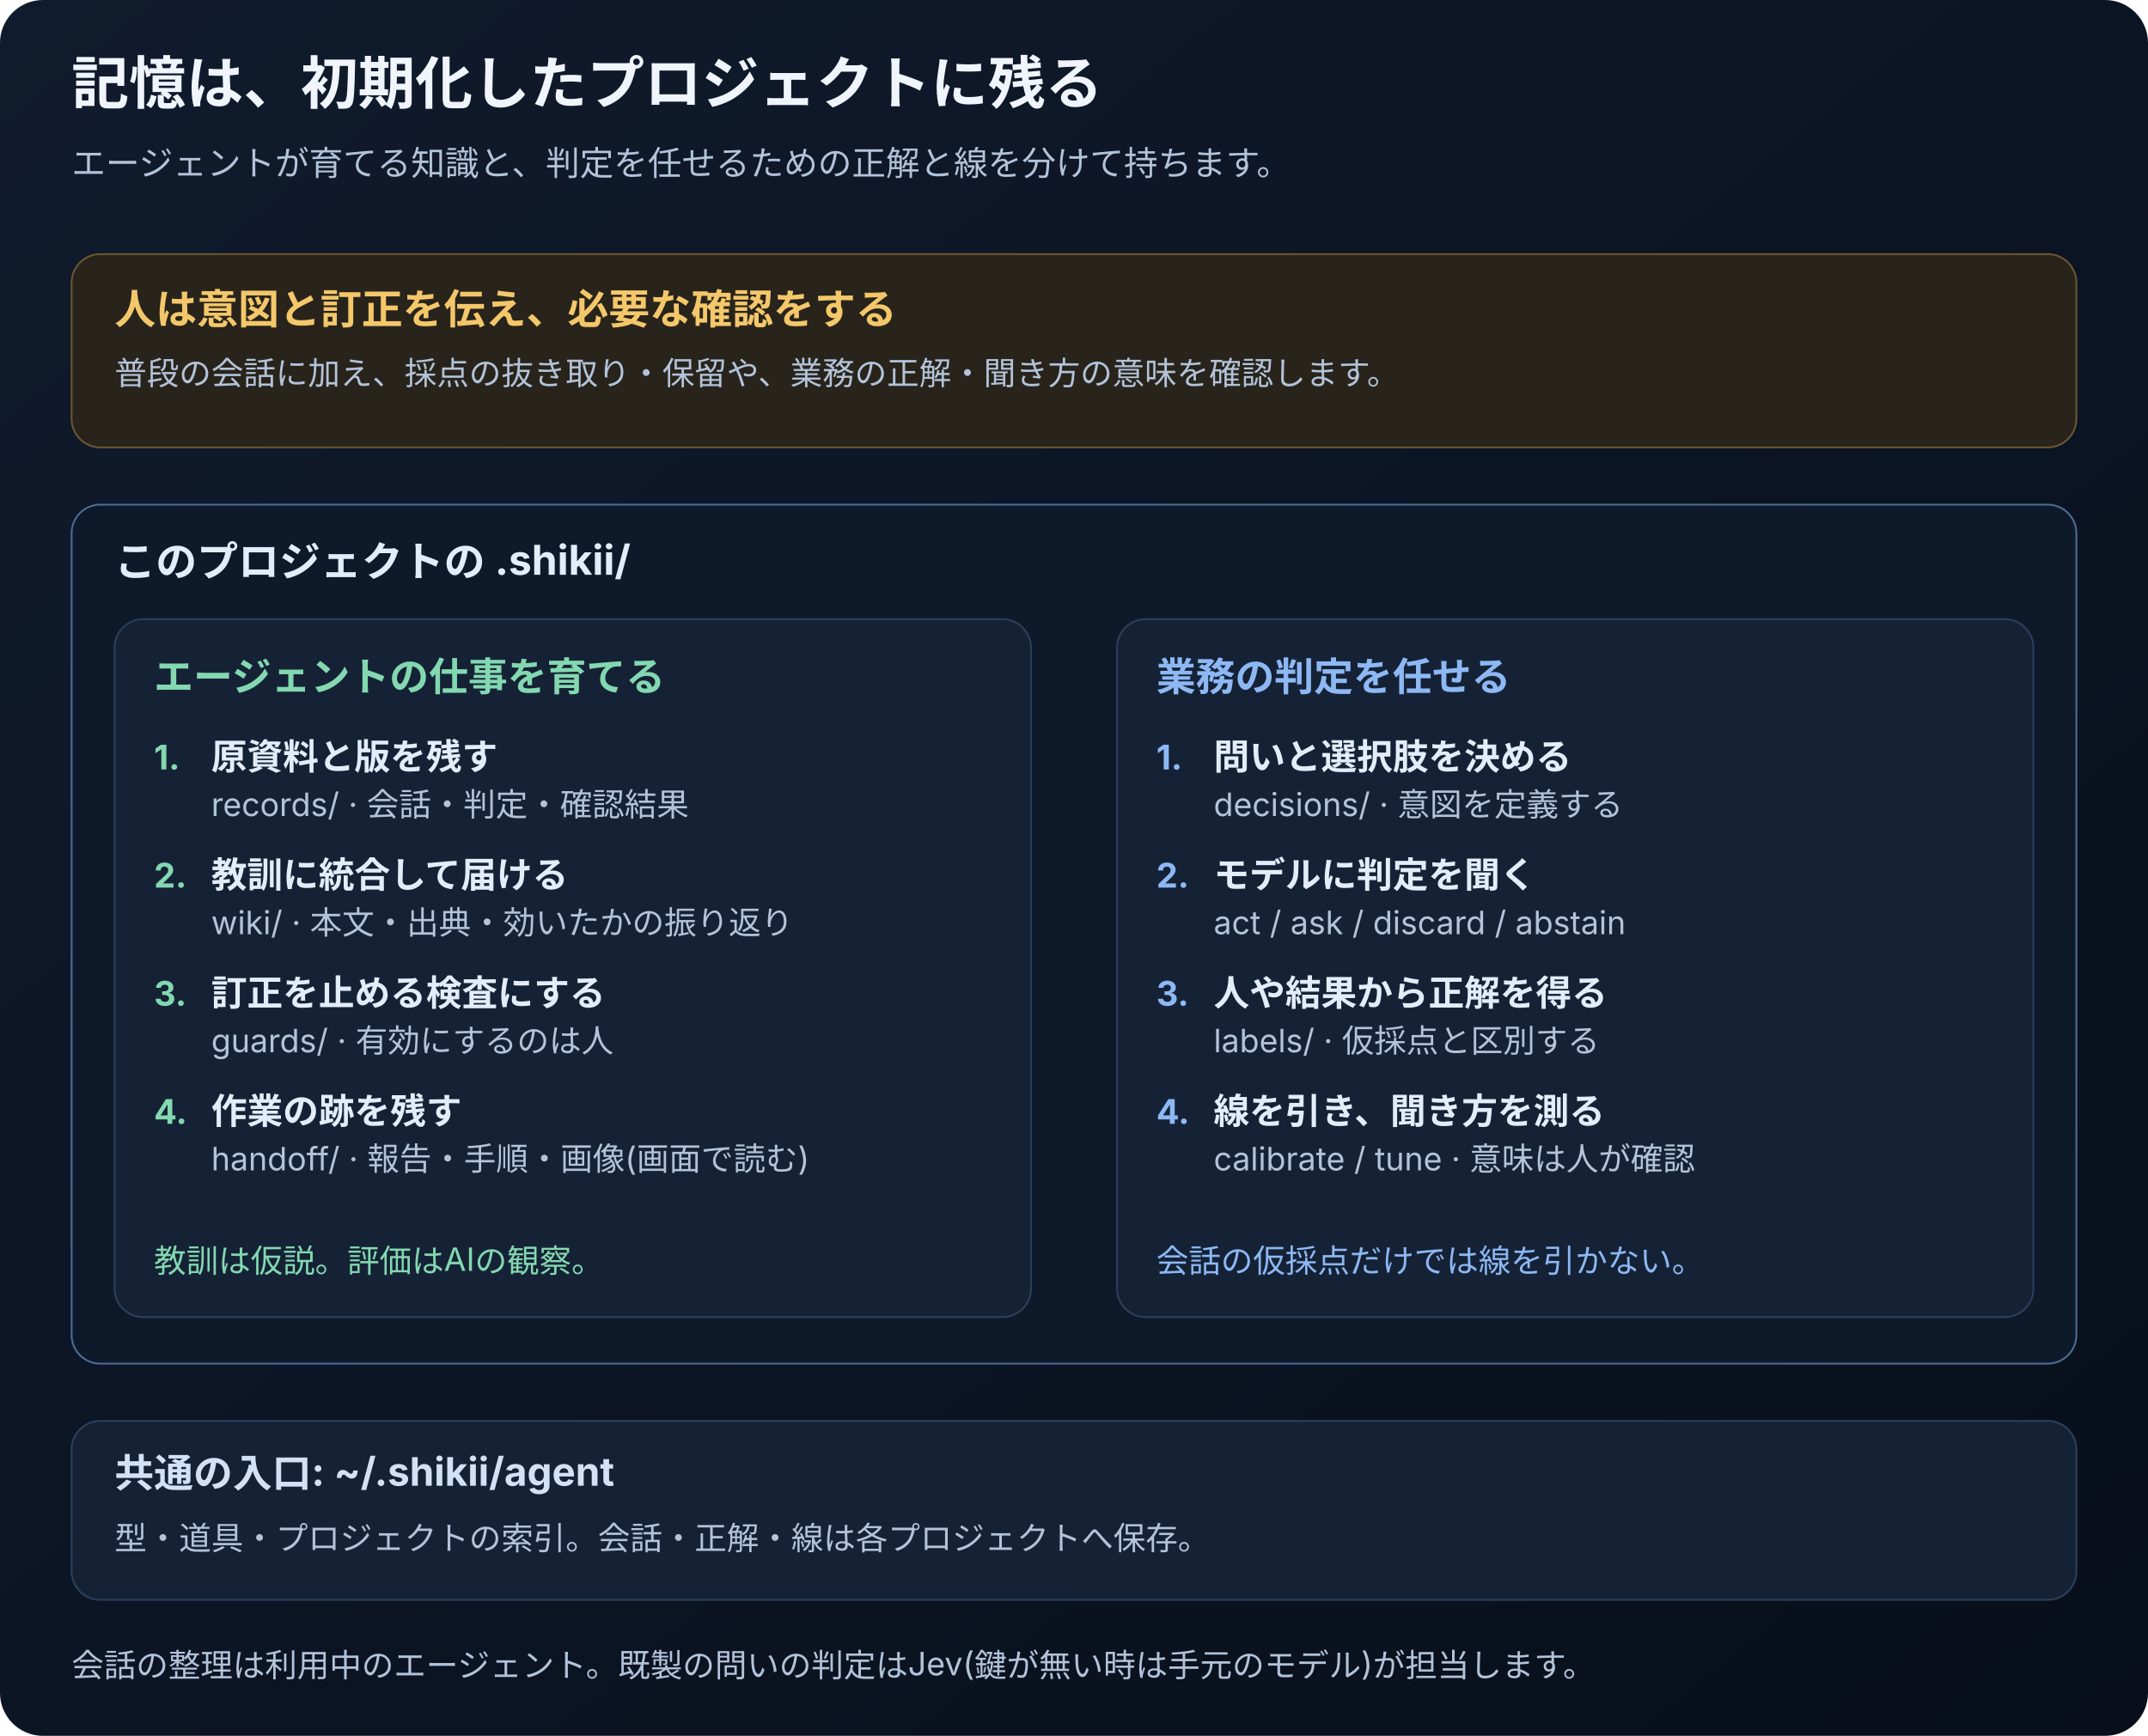
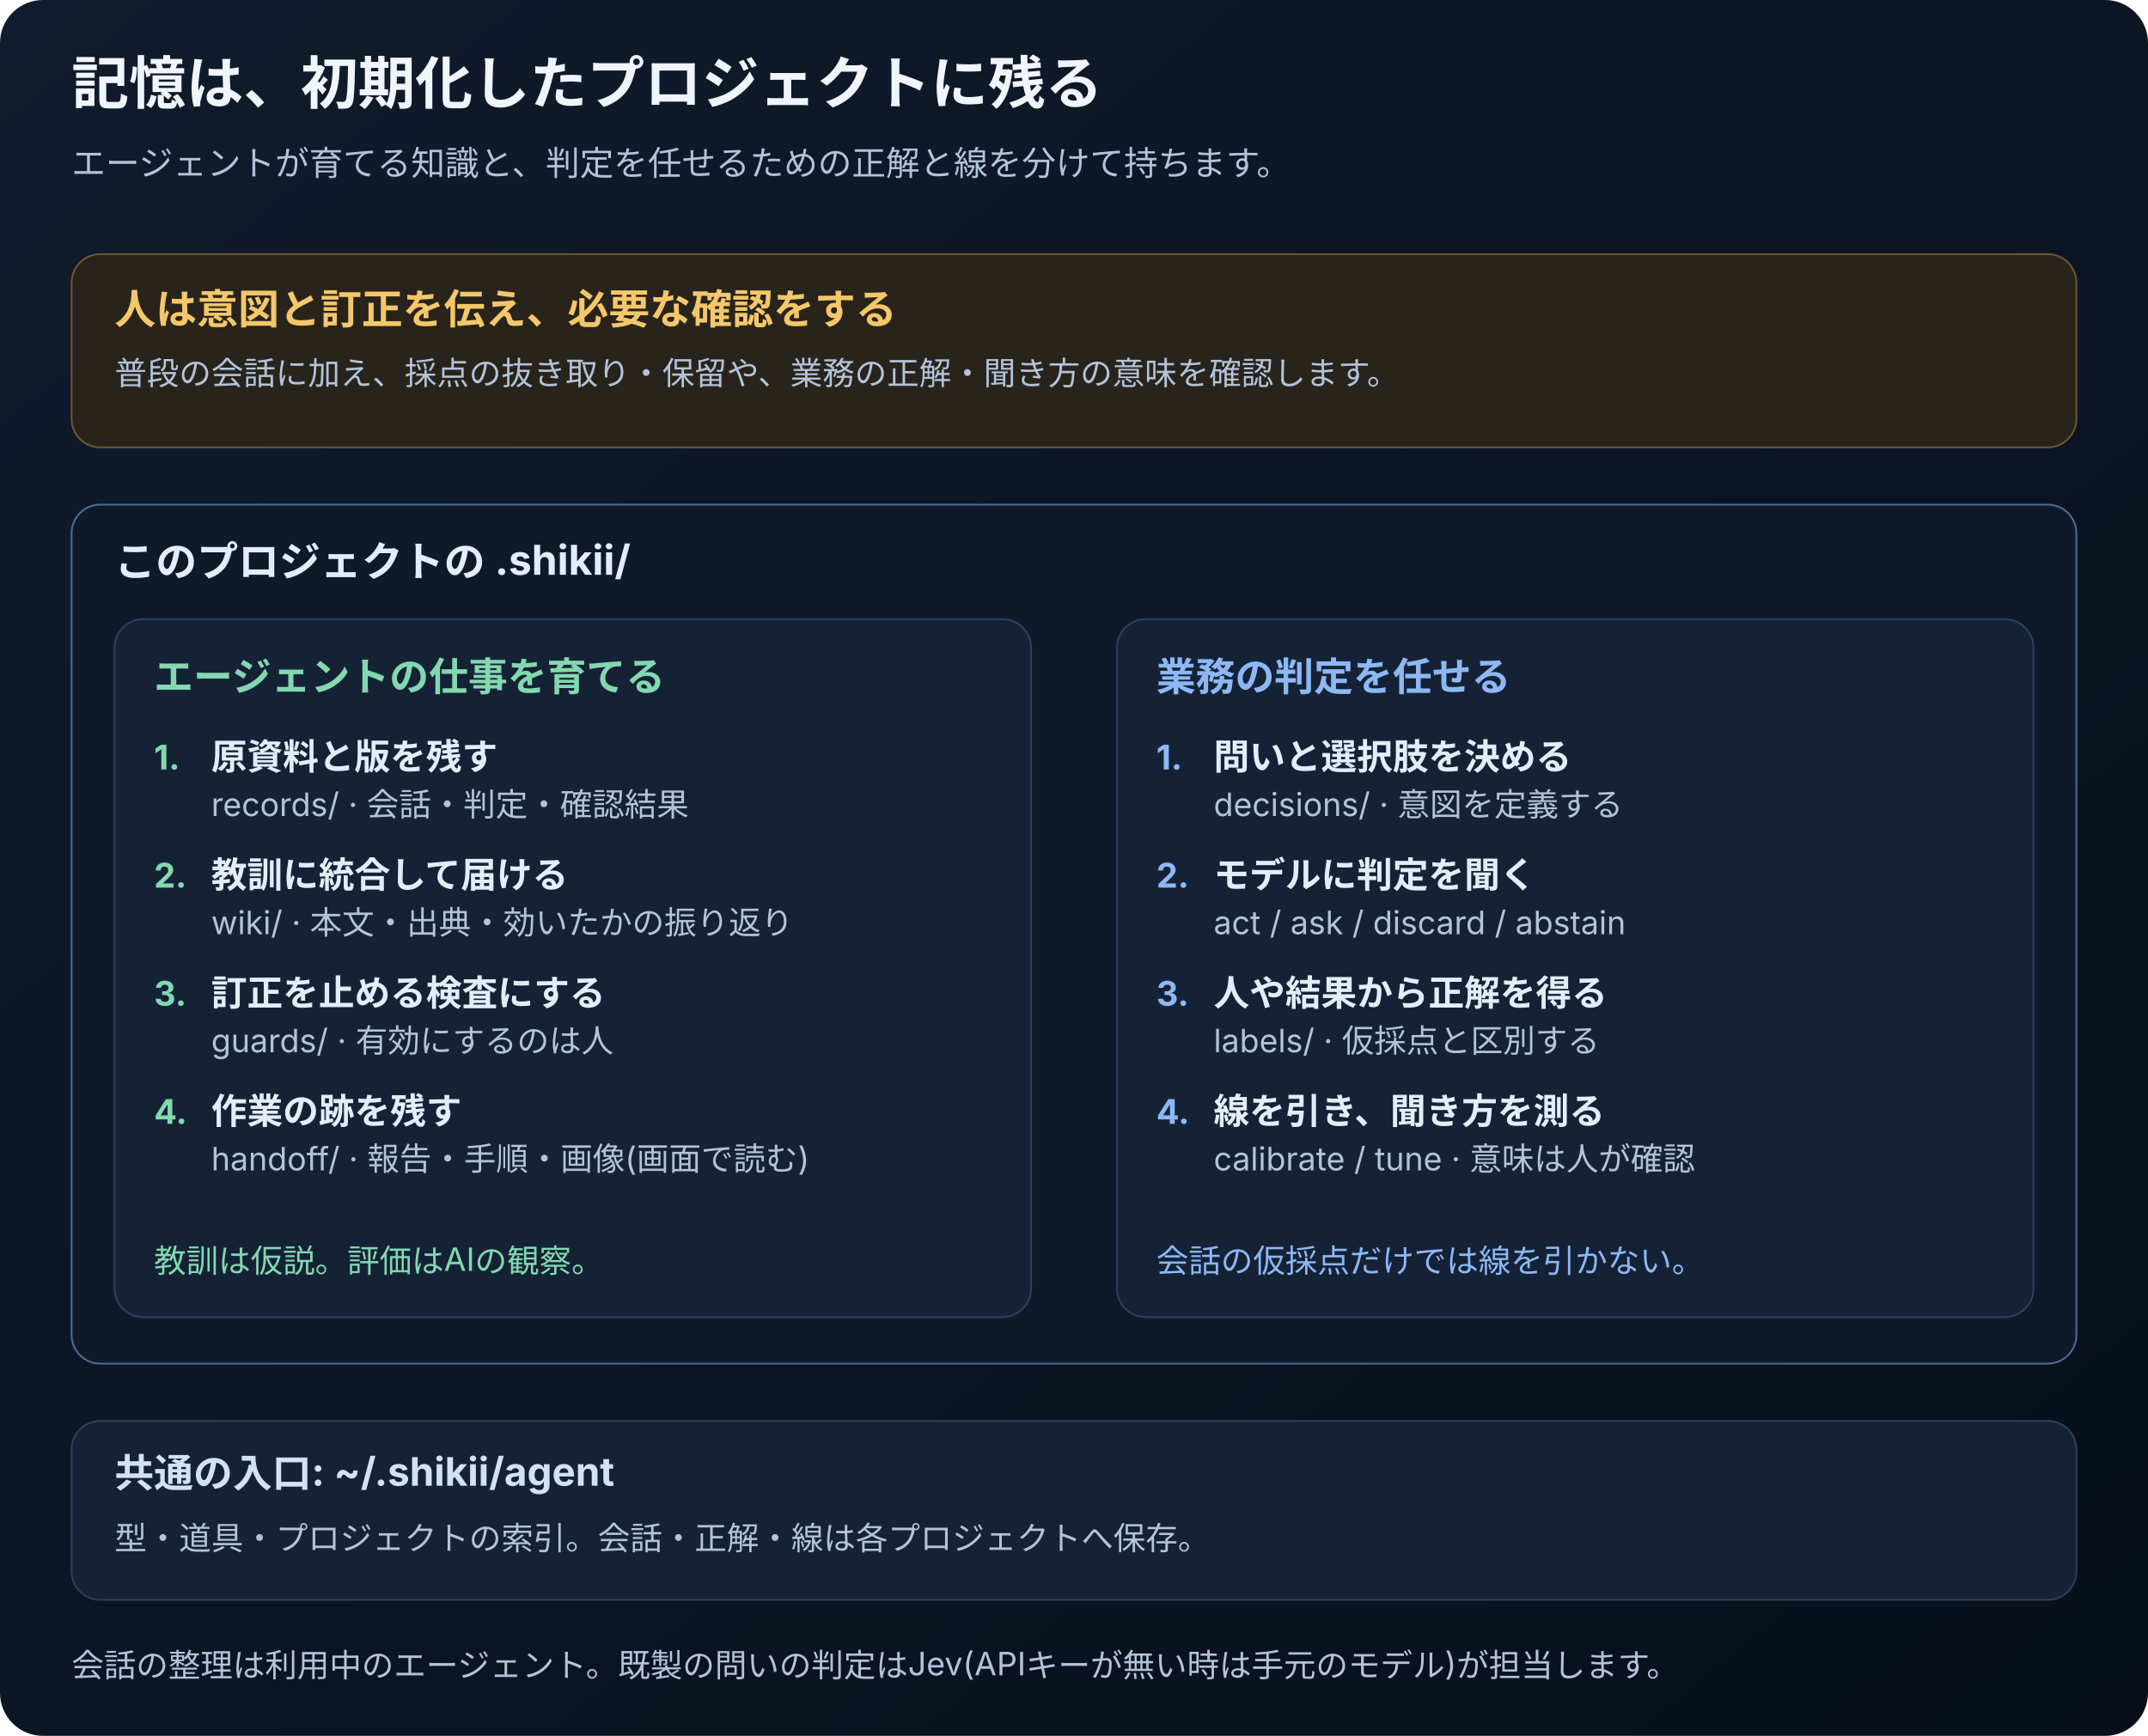
<svg xmlns="http://www.w3.org/2000/svg" width="1200" height="970" viewBox="0 0 1200 970" role="img" aria-labelledby="title desc" lang="ja" font-family="-apple-system, BlinkMacSystemFont, 'Hiragino Sans', 'Noto Sans JP', 'Segoe UI', sans-serif">
  <defs>
    <linearGradient id="bg" x2="1" y2="1">
      <stop stop-color="#101b2d" />
      <stop offset="1" stop-color="#080f1b" />
    </linearGradient>
    <marker id="arrow" viewBox="0 0 10 10" refX="9" refY="5" markerWidth="7" markerHeight="7" orient="auto">
      <path d="M 0 0 L 10 5 L 0 10" fill="none" stroke="#7d93af" stroke-width="1.5" />
    </marker>
  </defs>
  <rect width="1200" height="970" rx="24" fill="url(#bg)" />
  <text x="40" y="58" font-size="32" font-weight="700" fill="#f0f5fc">記憶は、初期化したプロジェクトに残る</text>
  <text x="40" y="98" font-size="19" font-weight="400" fill="#b3c3d9">エージェントが育てる知識と、判定を任せるための正解と線を分けて持ちます。</text>
  <rect x="40" y="142" width="1120" height="108" rx="16" fill="#28241b" stroke="#6d5631" />
  <text x="64" y="181" font-size="23" font-weight="700" fill="#f4c76a">人は意図と訂正を伝え、必要な確認をする</text>
  <text x="64" y="215" font-size="18" font-weight="400" fill="#b3c3d9">普段の会話に加え、採点の抜き取り・保留や、業務の正解・聞き方の意味を確認します。</text>
  <rect x="40" y="282" width="1120" height="480" rx="16" fill="#0e1a2a" stroke="#4d6d96" />
  <text x="64" y="322" font-size="23" font-weight="700" fill="#e3edfa">このプロジェクトの .shikii/</text>
  <rect x="64" y="346" width="512" height="390" rx="16" fill="#152236" stroke="#2b405b" />
  <text x="86" y="386" font-size="22" font-weight="700" fill="#83d8b0">エージェントの仕事を育てる</text>
  <text x="86" y="430" font-size="19" font-weight="700" fill="#83d8b0">1.</text>
  <text x="118" y="430" font-size="20" font-weight="600" fill="#e3edfa">原資料と版を残す</text>
  <text x="118" y="456" font-size="18" font-weight="400" fill="#b3c3d9">records/ · 会話・判定・確認結果</text>
  <text x="86" y="496" font-size="19" font-weight="700" fill="#83d8b0">2.</text>
  <text x="118" y="496" font-size="20" font-weight="600" fill="#e3edfa">教訓に統合して届ける</text>
  <text x="118" y="522" font-size="18" font-weight="400" fill="#b3c3d9">wiki/ · 本文・出典・効いたかの振り返り</text>
  <text x="86" y="562" font-size="19" font-weight="700" fill="#83d8b0">3.</text>
  <text x="118" y="562" font-size="20" font-weight="600" fill="#e3edfa">訂正を止める検査にする</text>
  <text x="118" y="588" font-size="18" font-weight="400" fill="#b3c3d9">guards/ · 有効にするのは人</text>
  <text x="86" y="628" font-size="19" font-weight="700" fill="#83d8b0">4.</text>
  <text x="118" y="628" font-size="20" font-weight="600" fill="#e3edfa">作業の跡を残す</text>
  <text x="118" y="654" font-size="18" font-weight="400" fill="#b3c3d9">handoff/ · 報告・手順・画像(画面で読む)</text>
  <text x="86" y="711" font-size="18" font-weight="400" fill="#83d8b0">教訓は仮説。評価はAIの観察。</text>
  <rect x="624" y="346" width="512" height="390" rx="16" fill="#152236" stroke="#2b405b" />
  <text x="646" y="386" font-size="22" font-weight="700" fill="#8db8f4">業務の判定を任せる</text>
  <text x="646" y="430" font-size="19" font-weight="700" fill="#8db8f4">1.</text>
  <text x="678" y="430" font-size="20" font-weight="600" fill="#e3edfa">問いと選択肢を決める</text>
  <text x="678" y="456" font-size="18" font-weight="400" fill="#b3c3d9">decisions/ · 意図を定義する</text>
  <text x="646" y="496" font-size="19" font-weight="700" fill="#8db8f4">2.</text>
  <text x="678" y="496" font-size="20" font-weight="600" fill="#e3edfa">モデルに判定を聞く</text>
  <text x="678" y="522" font-size="18" font-weight="400" fill="#b3c3d9">act / ask / discard / abstain</text>
  <text x="646" y="562" font-size="19" font-weight="700" fill="#8db8f4">3.</text>
  <text x="678" y="562" font-size="20" font-weight="600" fill="#e3edfa">人や結果から正解を得る</text>
  <text x="678" y="588" font-size="18" font-weight="400" fill="#b3c3d9">labels/ · 仮採点と区別する</text>
  <text x="646" y="628" font-size="19" font-weight="700" fill="#8db8f4">4.</text>
  <text x="678" y="628" font-size="20" font-weight="600" fill="#e3edfa">線を引き、聞き方を測る</text>
  <text x="678" y="654" font-size="18" font-weight="400" fill="#b3c3d9">calibrate / tune · 意味は人が確認</text>
  <text x="646" y="711" font-size="18" font-weight="400" fill="#8db8f4">会話の仮採点だけでは線を引かない。</text>
  <rect x="40" y="794" width="1120" height="100" rx="16" fill="#152236" stroke="#2b405b" />
  <text x="64" y="831" font-size="22" font-weight="700" fill="#d2e1f5">共通の入口: ~/.shikii/agent</text>
  <text x="64" y="866" font-size="18" font-weight="400" fill="#b3c3d9">型・道具・プロジェクトの索引。会話・正解・線は各プロジェクトへ保存。</text>
-   <text x="40" y="937" font-size="18" font-weight="400" fill="#b3c3d9">会話の整理は利用中のエージェント。既製の問いの判定はJev(鍵が無い時は手元のモデル)が担当します。</text>
+   <text x="40" y="937" font-size="18" font-weight="400" fill="#b3c3d9">会話の整理は利用中のエージェント。既製の問いの判定はJev(APIキーが無い時は手元のモデル)が担当します。</text>
</svg>
